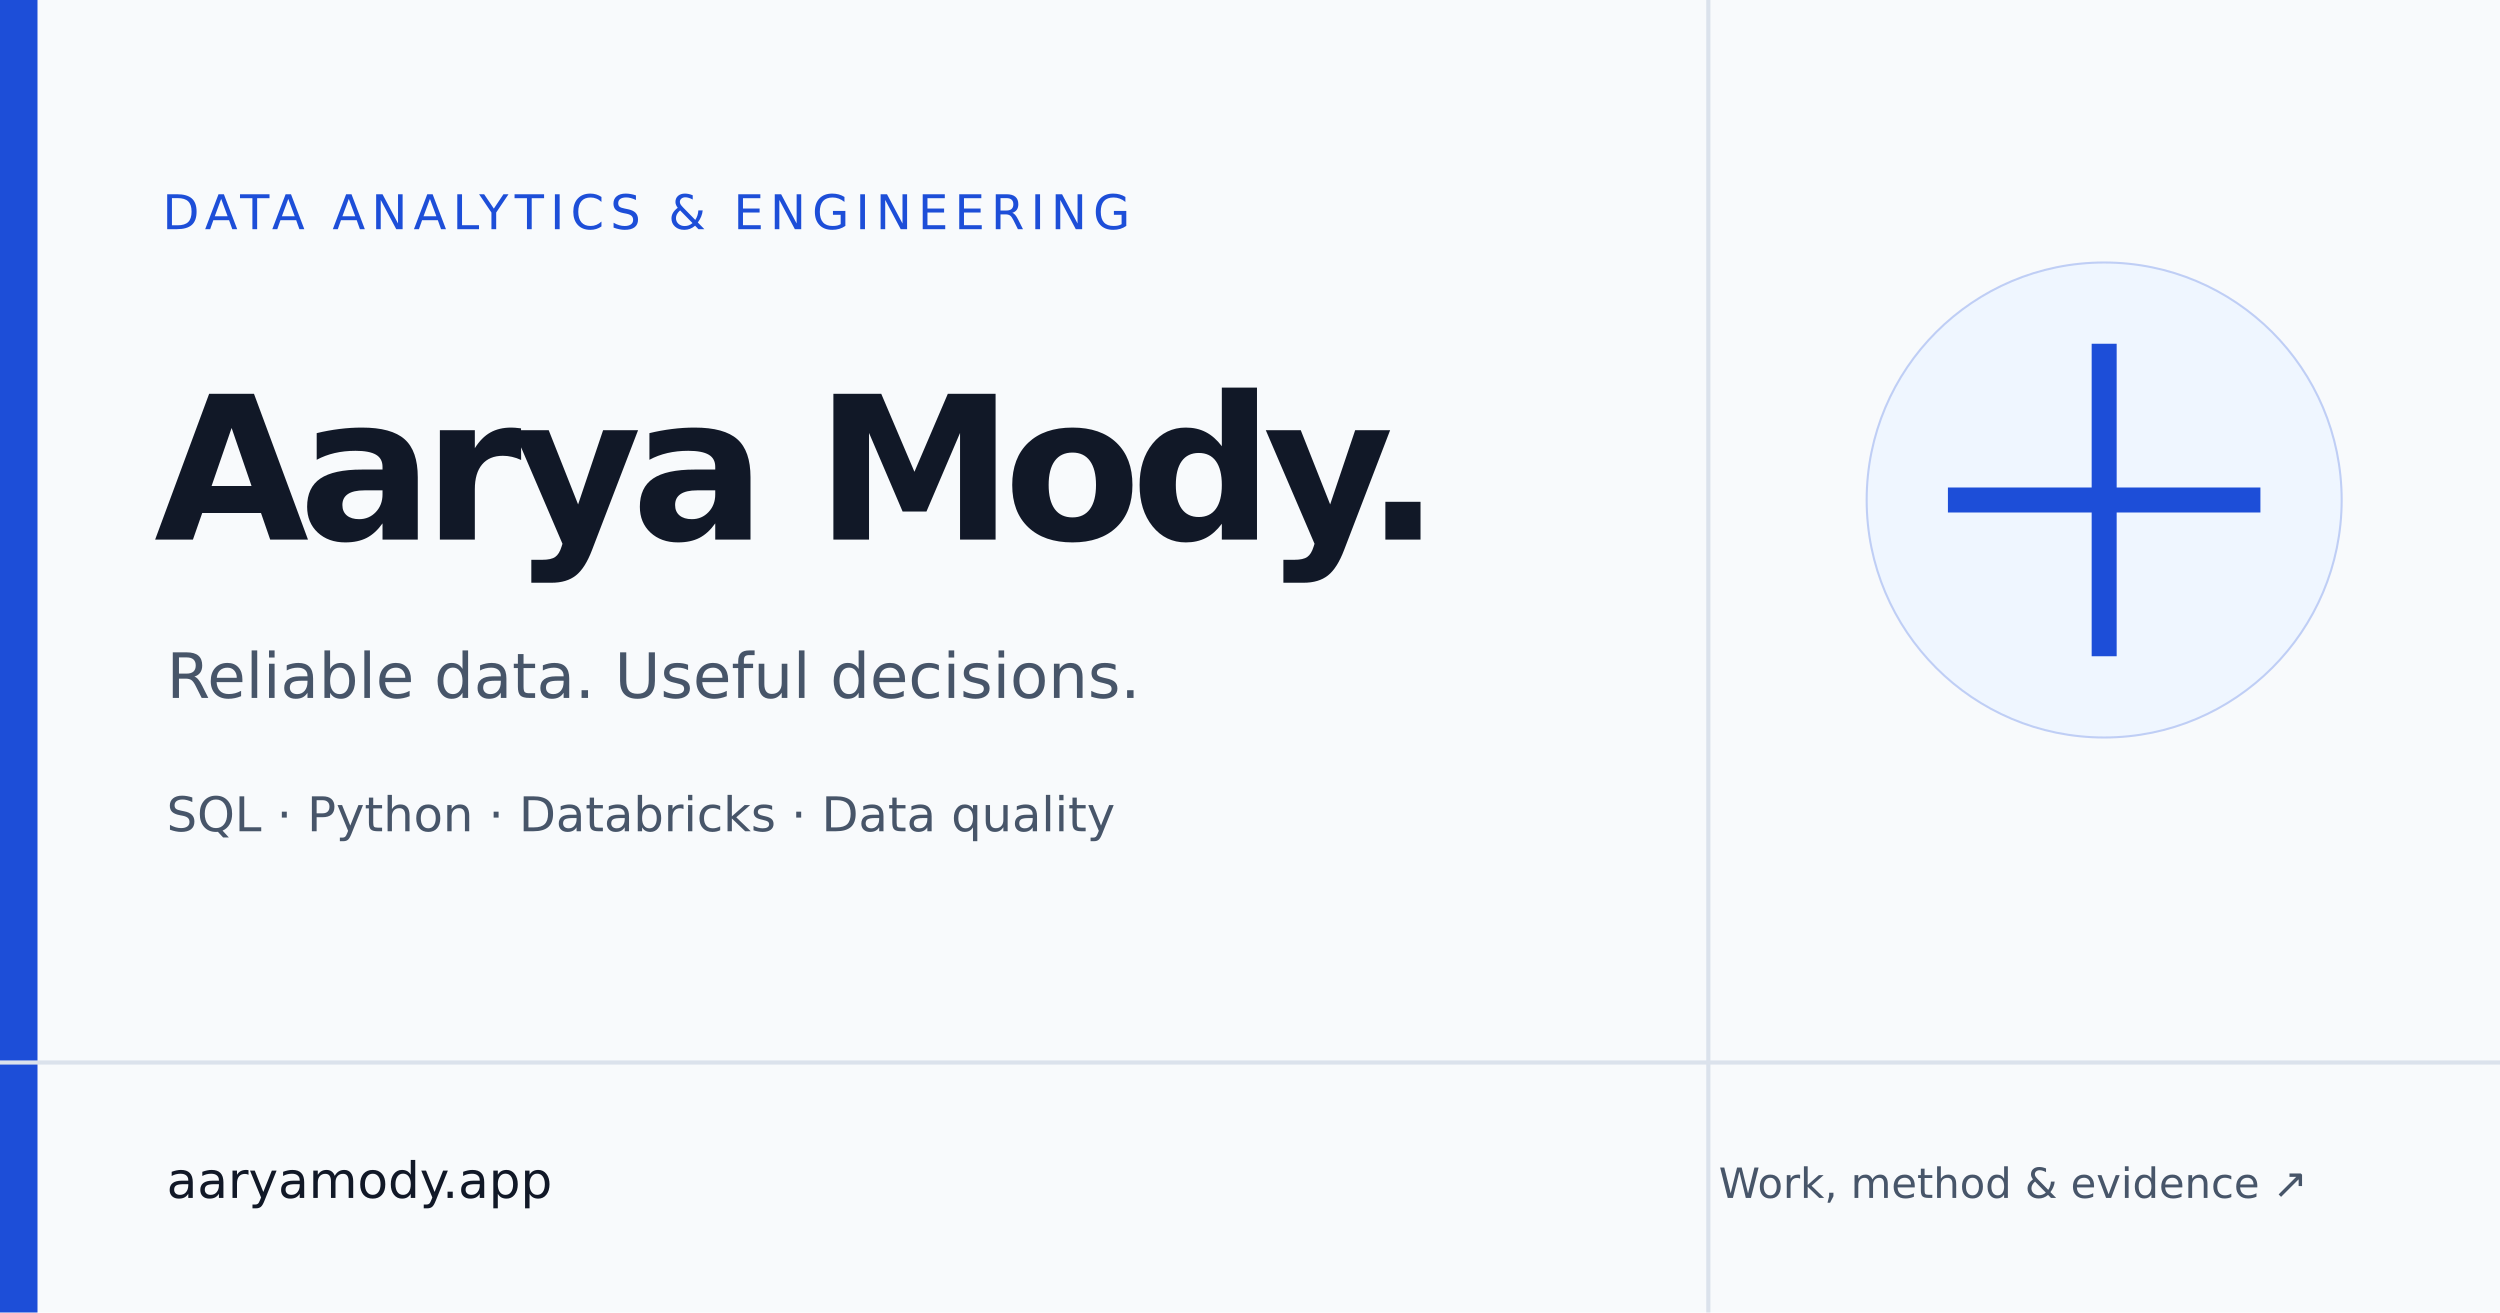
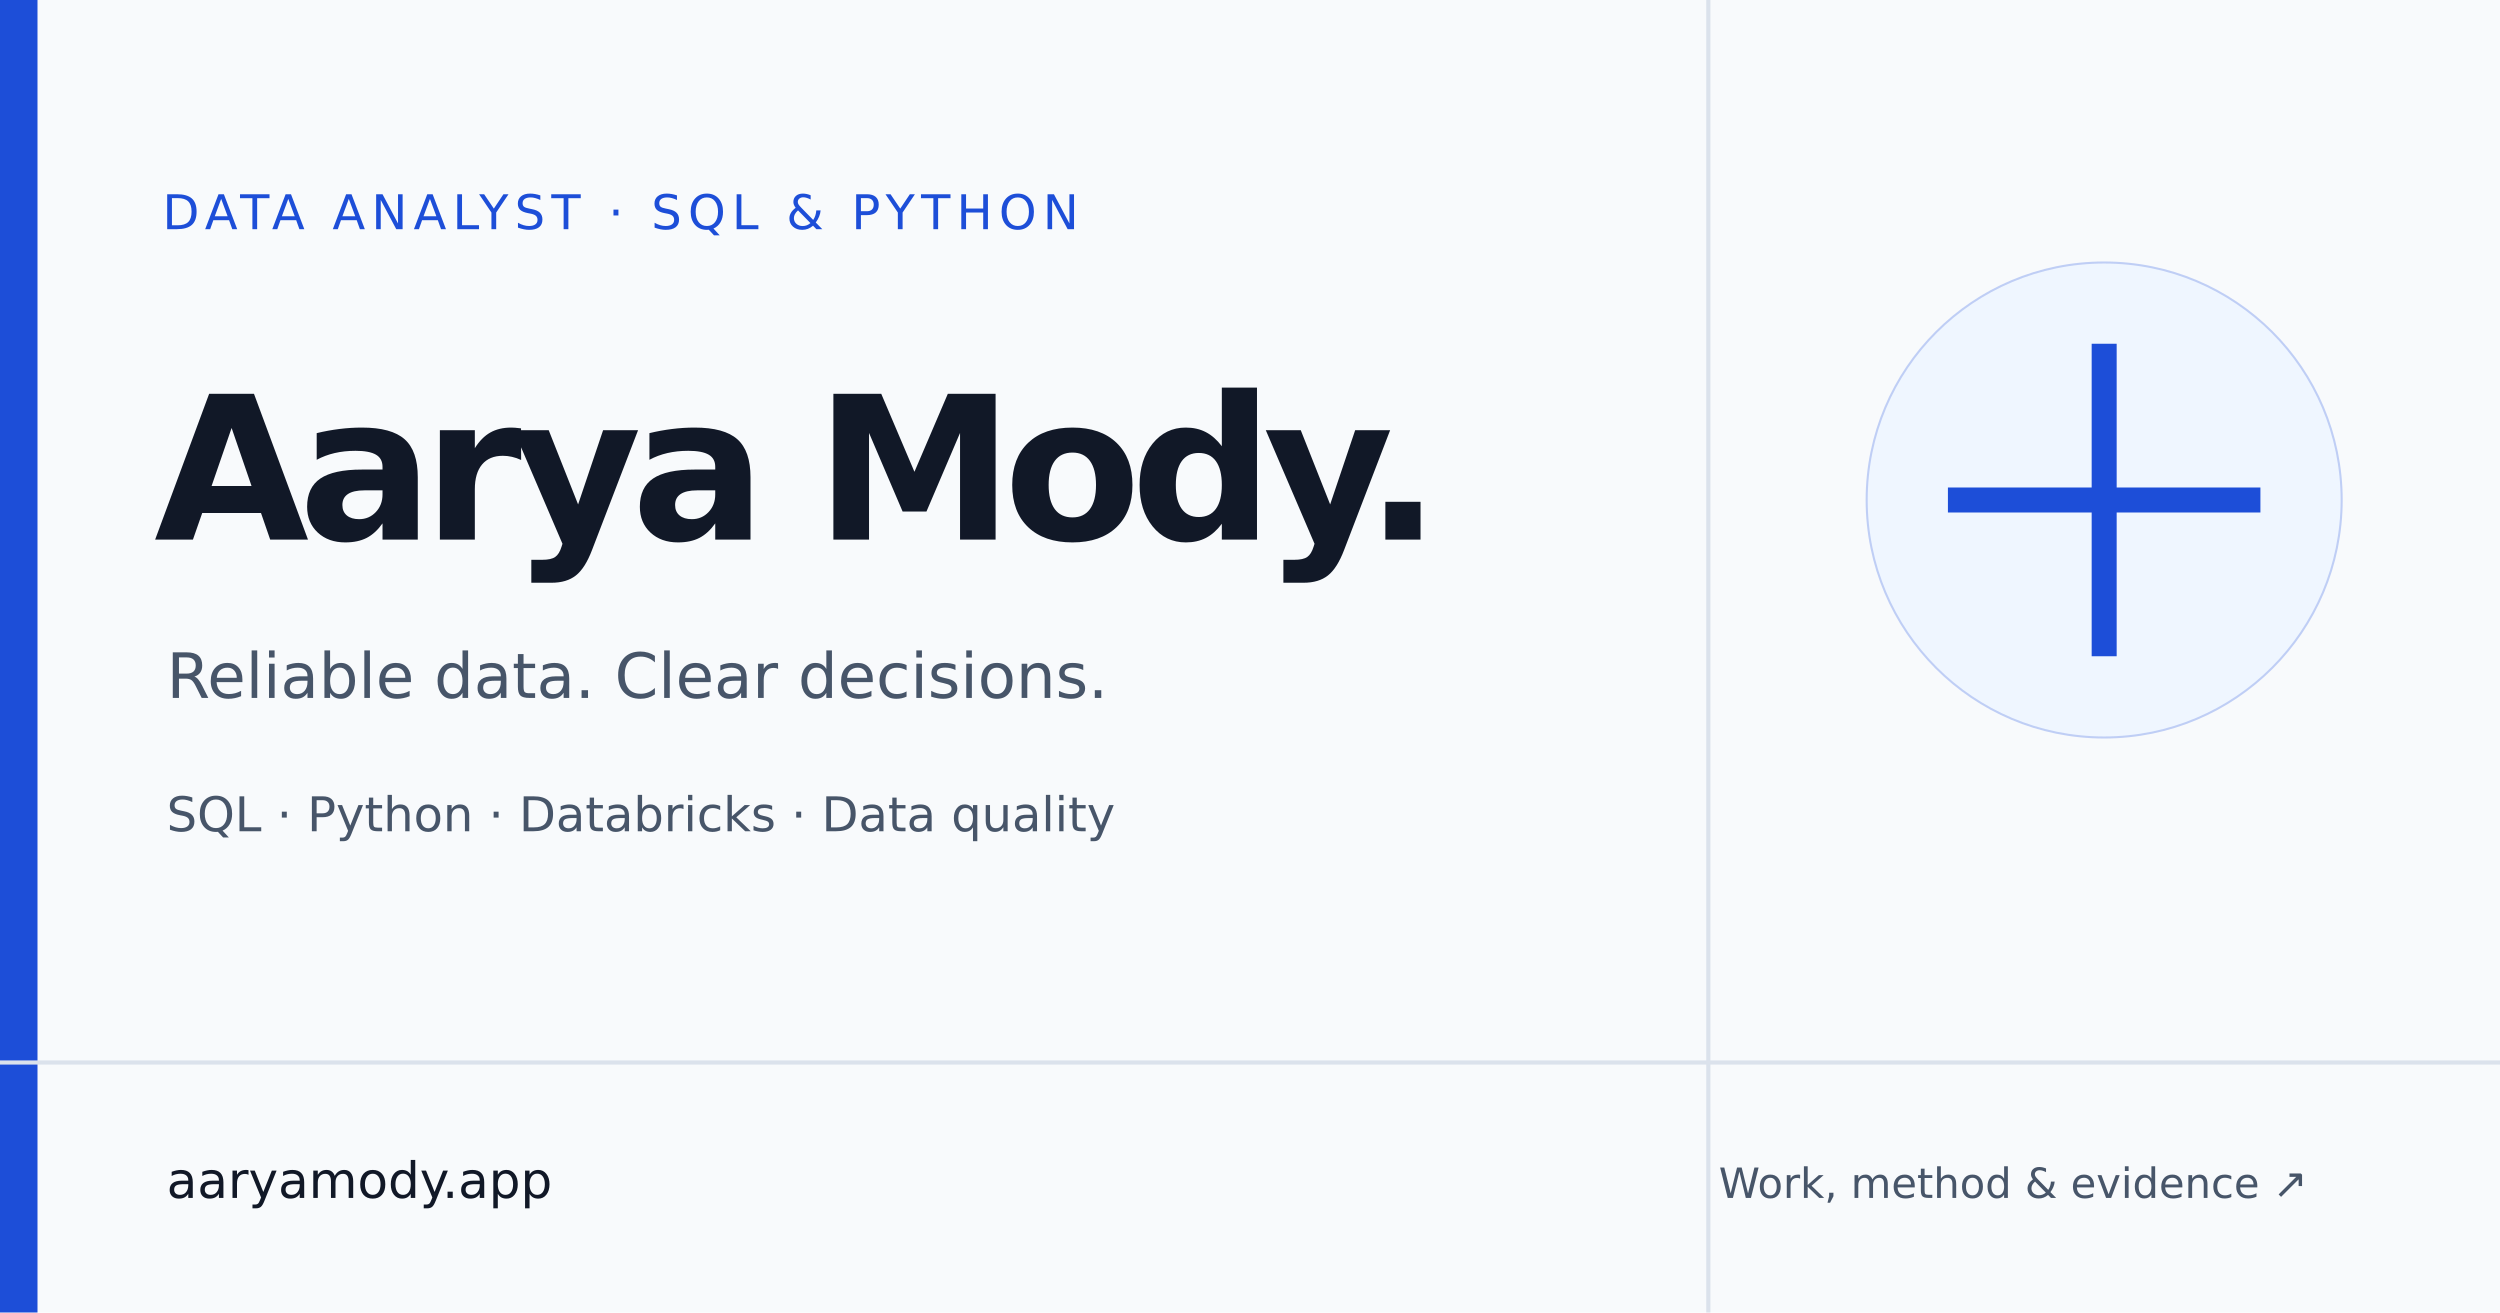
<svg xmlns="http://www.w3.org/2000/svg" width="1200" height="630">
  <rect width="1200" height="630" fill="#f8fafc" />
  <rect width="18" height="630" fill="#1d4ed8" />
  <path d="M820 0v630M0 510h1200" stroke="#dbe2ec" stroke-width="2" />
  <circle cx="1010" cy="240" r="114" fill="#eff6ff" stroke="#bfcef5" />
  <path d="M935 240h150m-75-75v150" stroke="#1d4ed8" stroke-width="12" />
  <g font-family="DejaVu Sans, sans-serif">
-     <text x="78" y="110" fill="#1d4ed8" font-size="23" letter-spacing="3">DATA ANALYTICS &amp; ENGINEERING</text>
+     <text x="78" y="110" fill="#1d4ed8" font-size="23" letter-spacing="3">DATA ANALYST · SQL &amp; PYTHON</text>
    <text x="74" y="259" fill="#111827" font-size="96" font-weight="700" letter-spacing="-5">Aarya Mody.</text>
-     <text x="80" y="335" fill="#475569" font-size="30">Reliable data. Useful decisions.</text>
+     <text x="80" y="335" fill="#475569" font-size="30">Reliable data. Clear decisions.</text>
    <text x="80" y="399" fill="#475569" font-size="23">SQL · Python · Databricks · Data quality</text>
    <text x="80" y="575" fill="#111827" font-size="24">aaryamody.app</text>
    <text x="825" y="575" fill="#475569" font-size="20">Work, method &amp; evidence ↗</text>
  </g>
</svg>
